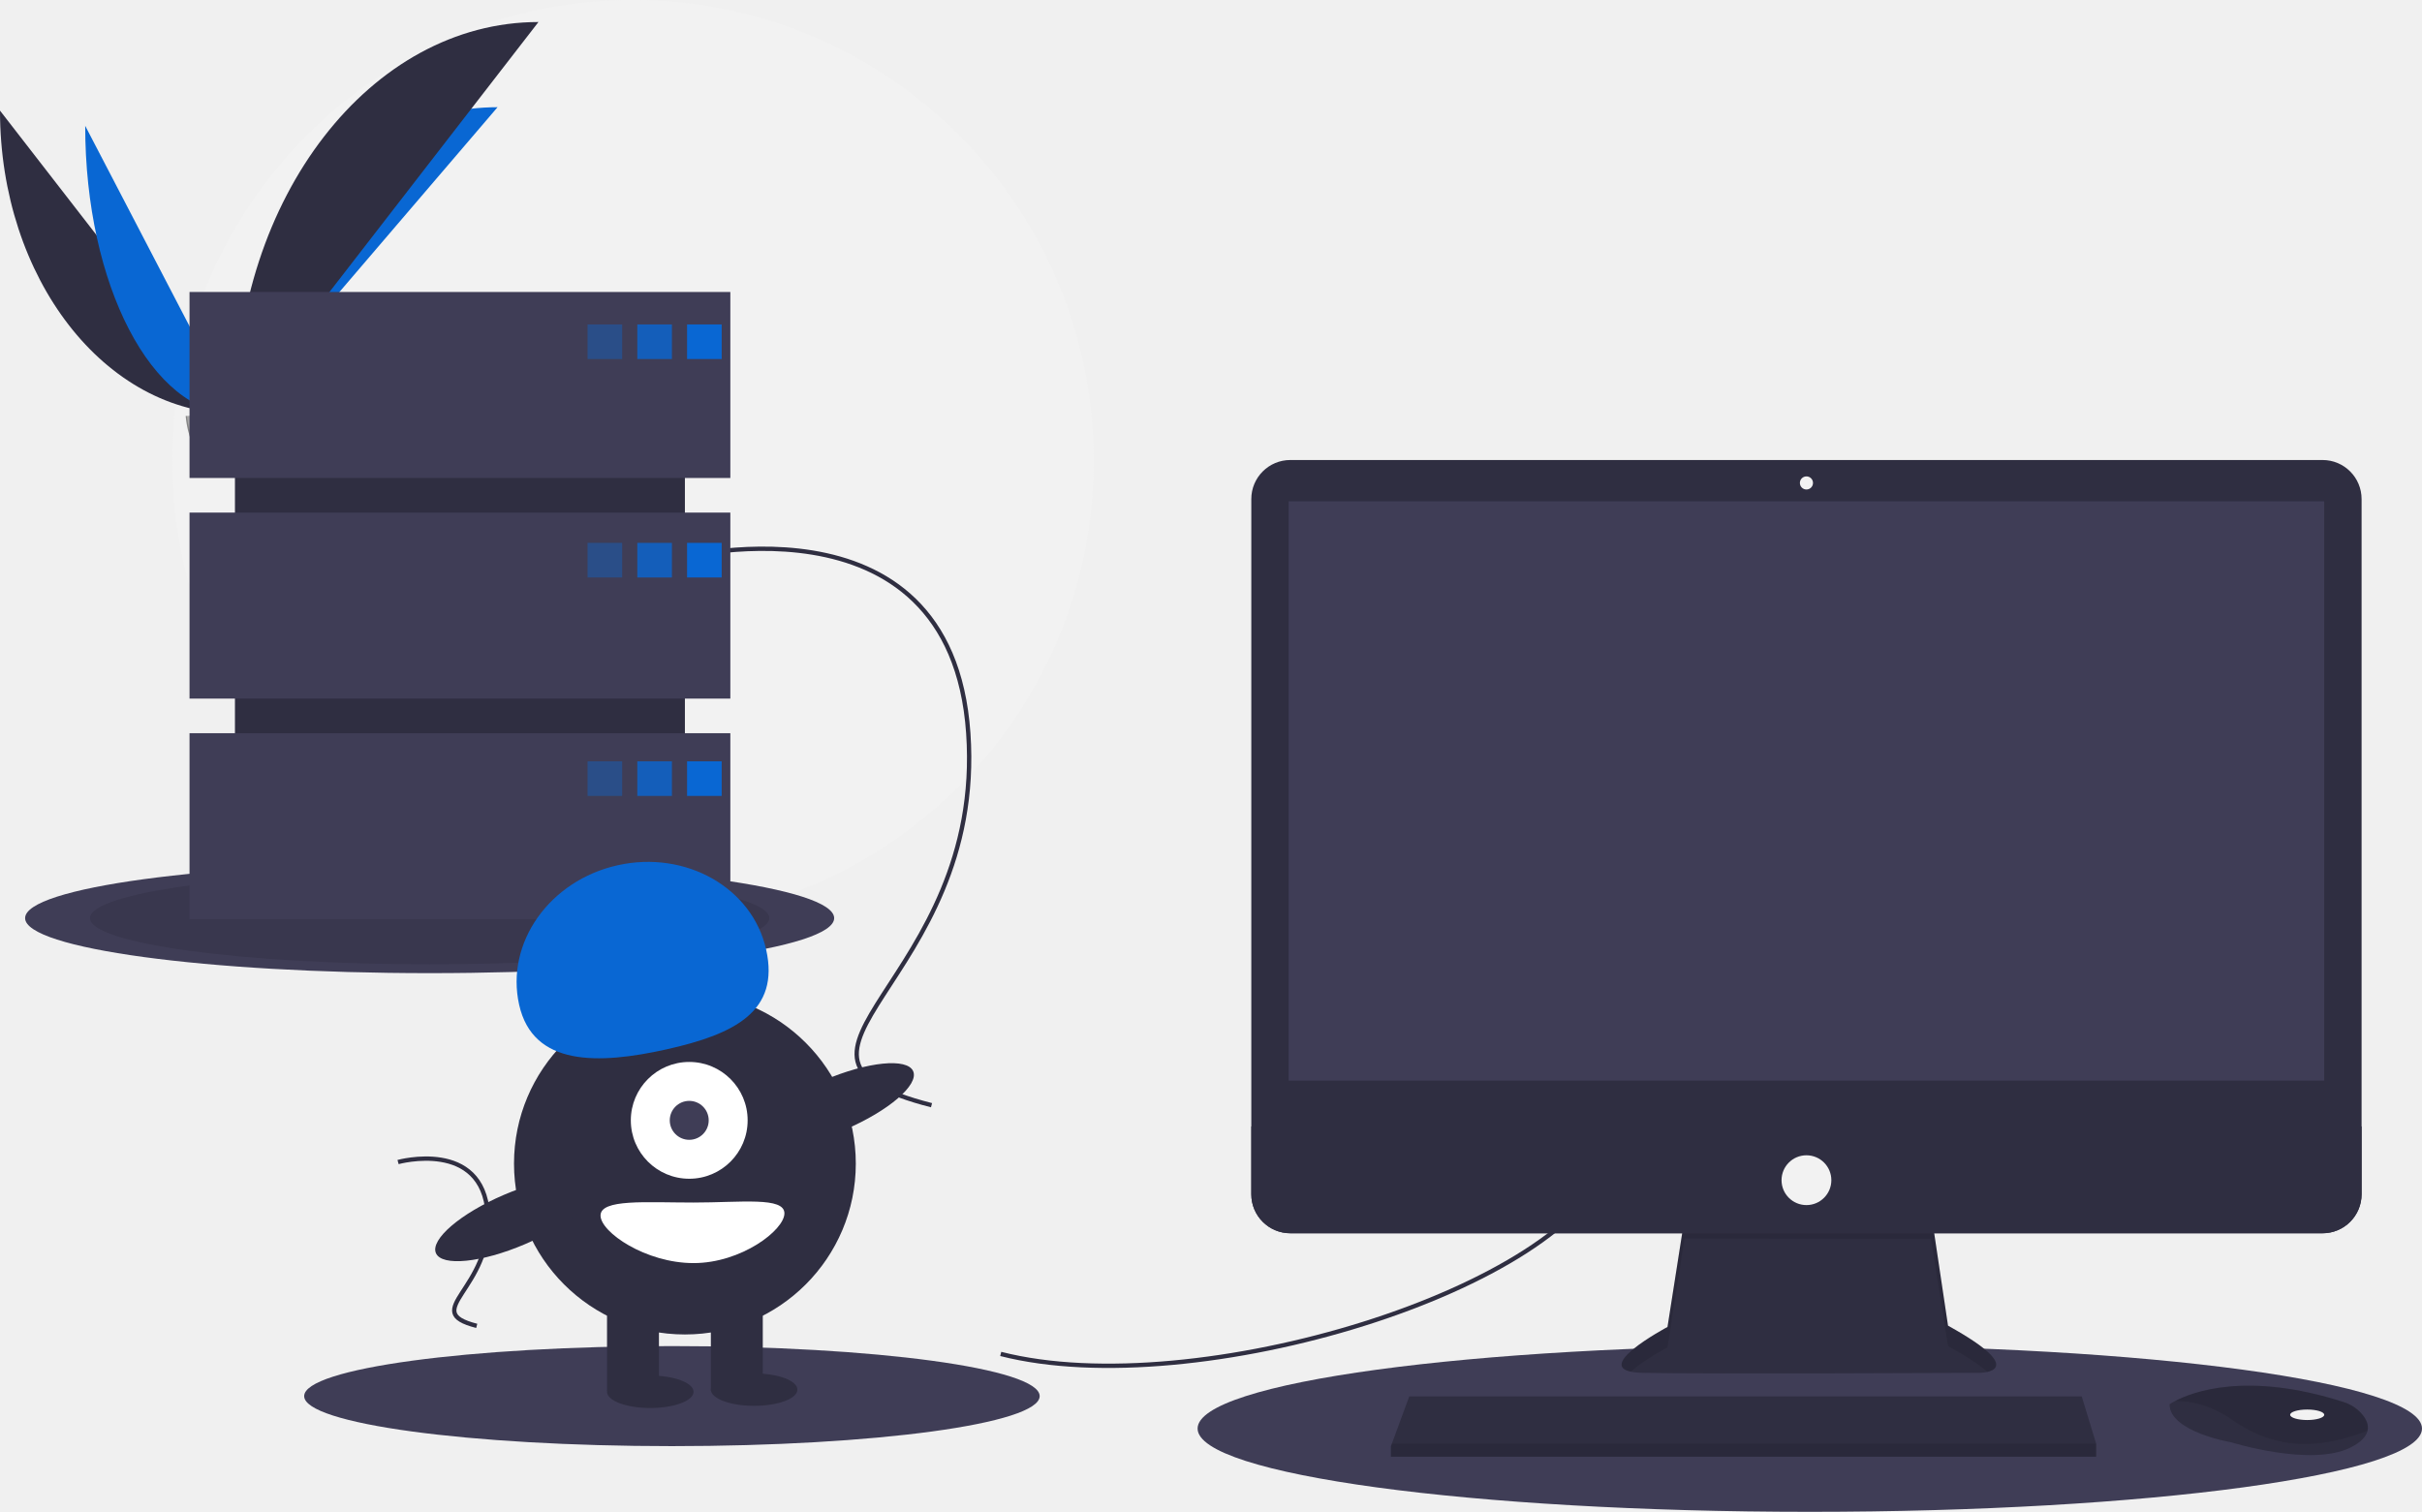
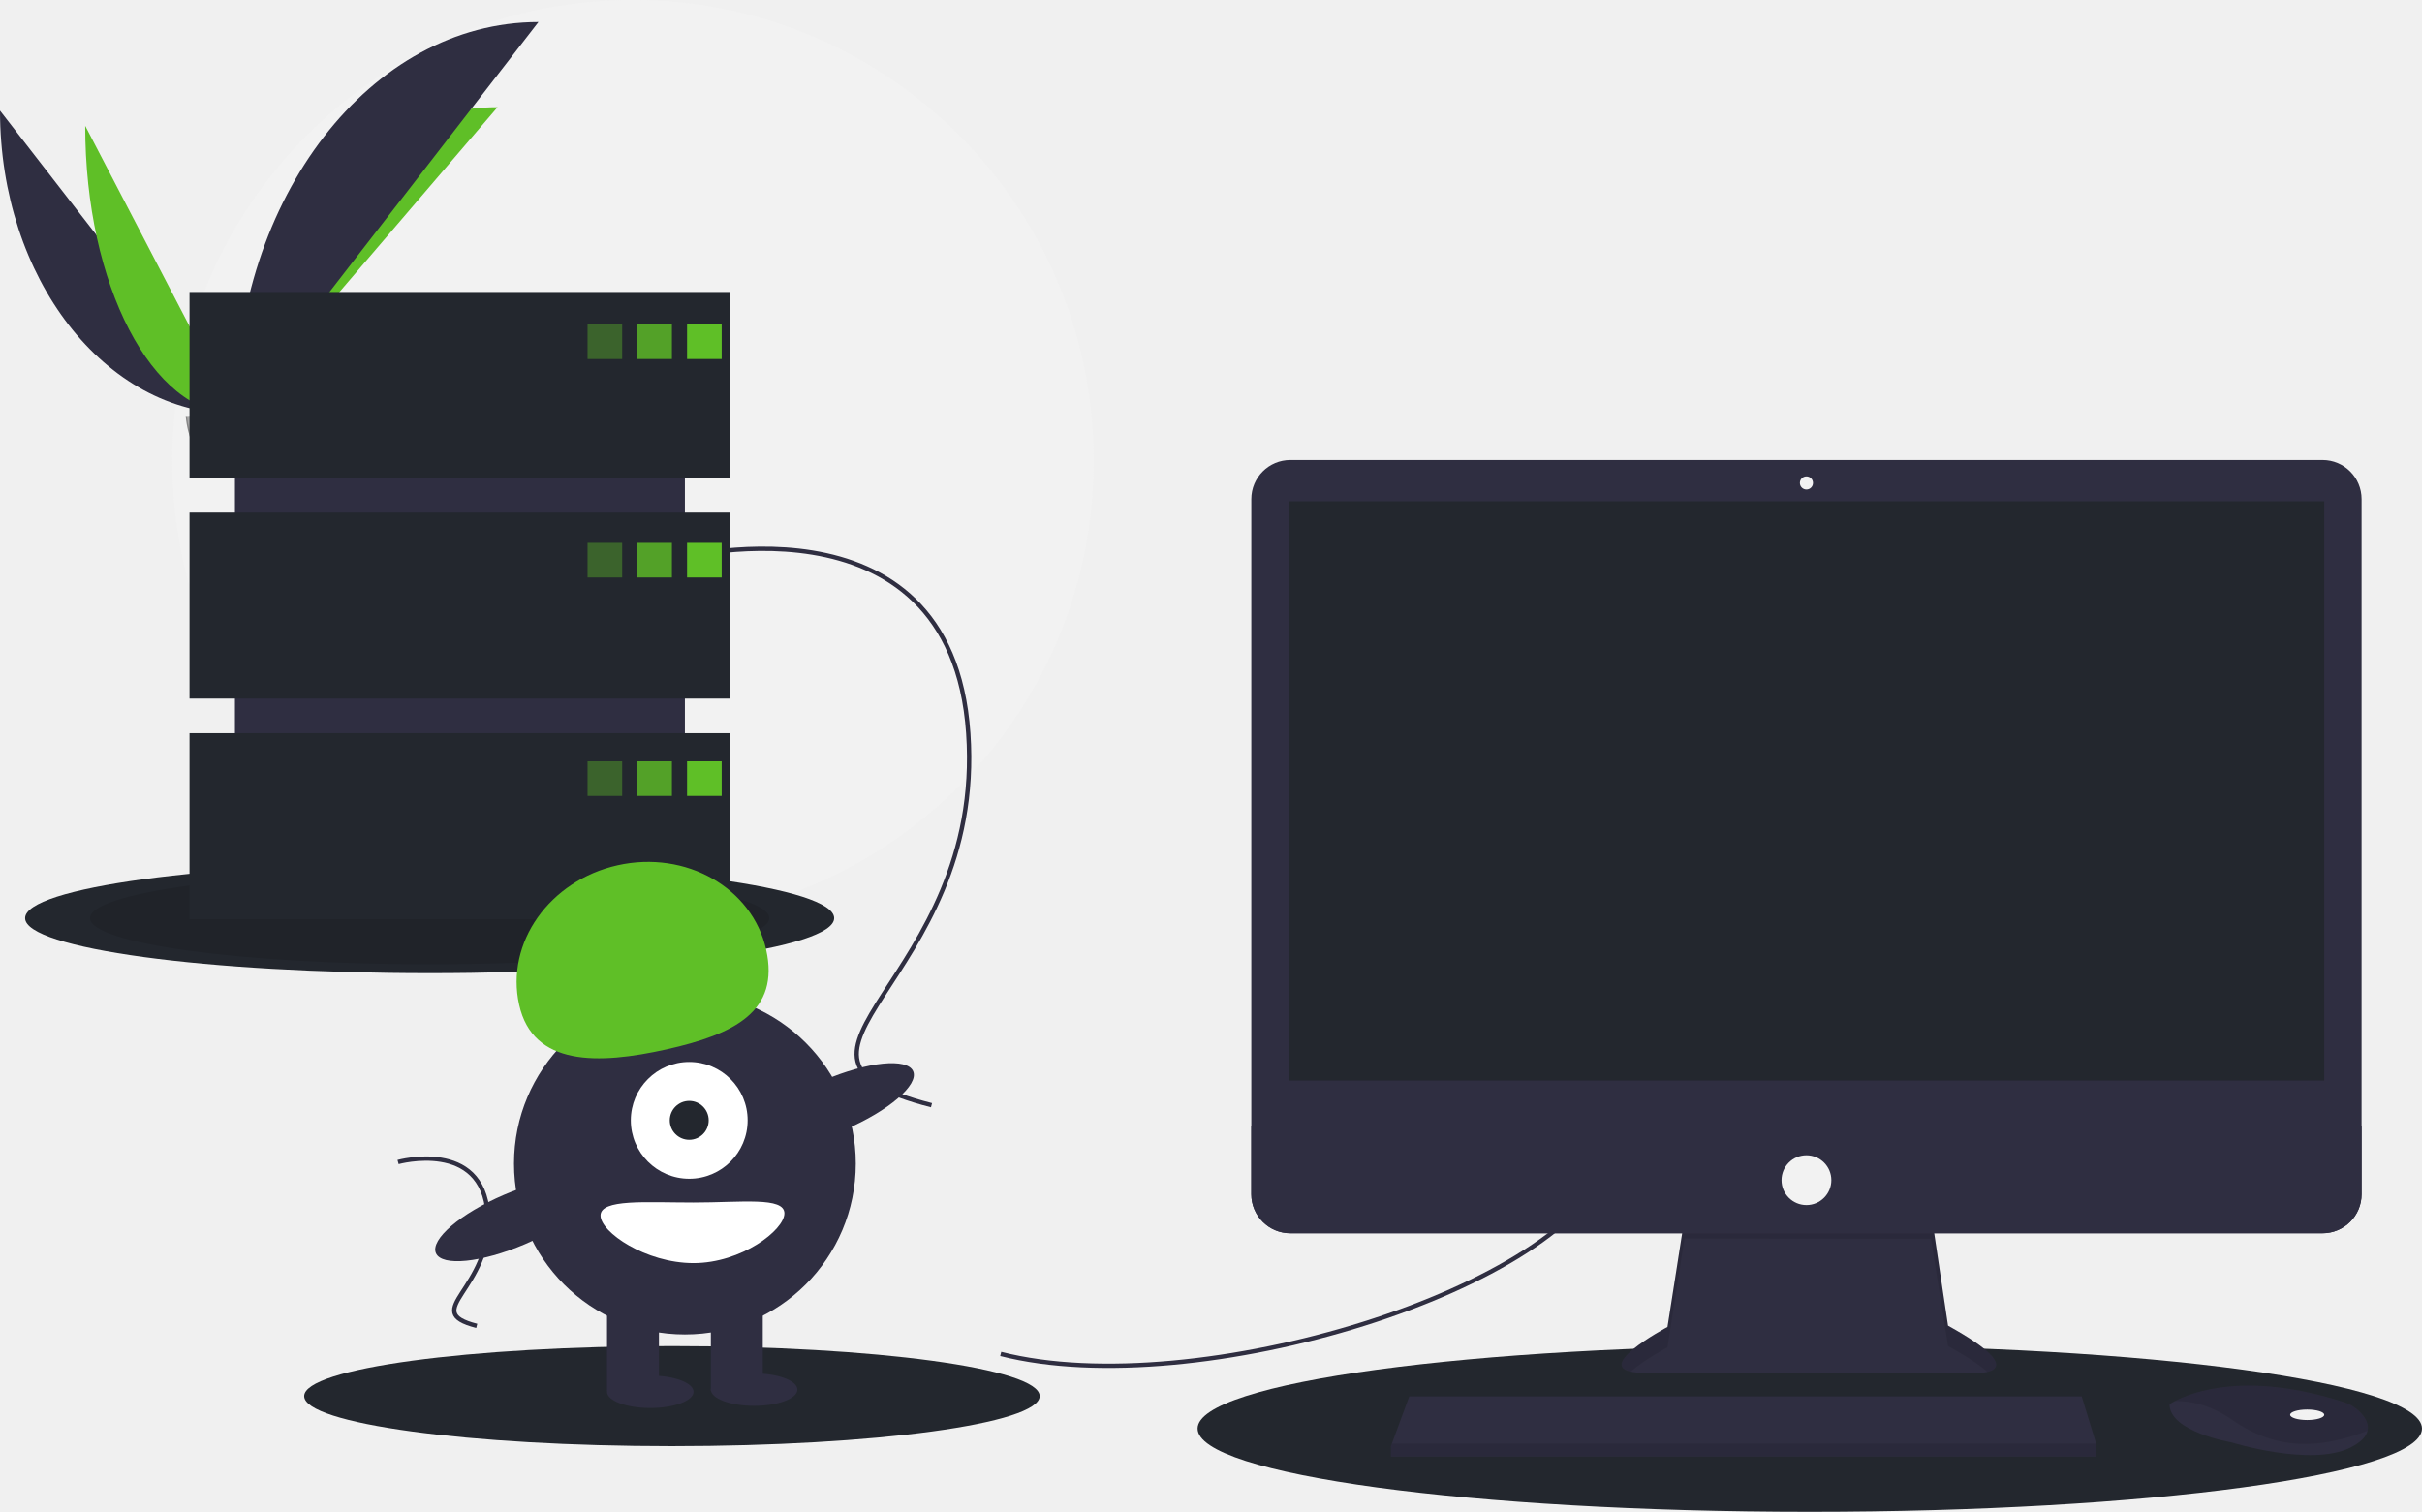
<svg xmlns="http://www.w3.org/2000/svg" id="aa03ddf9-f8f2-4819-a4ce-be9b0a220741" data-name="Layer 1" width="1119.609" height="699" viewBox="0 0 1119.609 699">
  <circle cx="292.609" cy="213" r="213" fill="#f2f2f2" />
  <path d="M31.391,151.642c0,77.498,48.618,140.208,108.701,140.208" transform="translate(-31.39089 -100.5)" fill="#2f2e41" />
-   <path d="M140.092,291.851c0-78.369,54.255-141.784,121.304-141.784" transform="translate(-31.39089 -100.5)" fill="#0967d3" />
-   <path d="M70.775,158.668c0,73.615,31.003,133.183,69.316,133.183" transform="translate(-31.39089 -100.5)" fill="#0967d3" />
+   <path d="M140.092,291.851c0-78.369,54.255-141.784,121.304-141.784" transform="translate(-31.39089 -100.5)" fill="#5FBF27" />
+   <path d="M70.775,158.668c0,73.615,31.003,133.183,69.316,133.183" transform="translate(-31.39089 -100.5)" fill="#5FBF27" />
  <path d="M140.092,291.851c0-100.138,62.71-181.168,140.208-181.168" transform="translate(-31.39089 -100.5)" fill="#2f2e41" />
  <path d="M117.224,292.839s15.416-.475,20.061-3.783,23.713-7.258,24.866-1.953,23.167,26.388,5.763,26.529-40.439-2.711-45.076-5.535S117.224,292.839,117.224,292.839Z" transform="translate(-31.39089 -100.5)" fill="#a8a8a8" />
  <path d="M168.224,311.785c-17.404.14-40.439-2.711-45.076-5.535-3.531-2.151-4.938-9.869-5.409-13.43-.326.014-.515.02-.515.02s.976,12.433,5.613,15.257,27.672,5.676,45.076,5.535c5.024-.041,6.759-1.828,6.664-4.475C173.879,310.756,171.963,311.755,168.224,311.785Z" transform="translate(-31.39089 -100.5)" opacity="0.2" />
-   <ellipse cx="198.609" cy="424.5" rx="187" ry="25.44" fill="#3f3d56" />
+   <ellipse cx="198.609" cy="424.5" rx="187" ry="25.44" fill="#23272E" />
  <ellipse cx="198.609" cy="424.5" rx="157" ry="21.359" opacity="0.1" />
-   <ellipse cx="836.609" cy="660.5" rx="283" ry="38.5" fill="#3f3d56" />
-   <ellipse cx="310.609" cy="645.5" rx="170" ry="23.127" fill="#3f3d56" />
+   <ellipse cx="836.609" cy="660.5" rx="283" ry="38.5" fill="#23272E" />
+   <ellipse cx="310.609" cy="645.5" rx="170" ry="23.127" fill="#23272E" />
  <path d="M494,726.5c90,23,263-30,282-90" transform="translate(-31.39089 -100.5)" fill="none" stroke="#2f2e41" stroke-miterlimit="10" stroke-width="2" />
  <path d="M341,359.5s130-36,138,80-107,149-17,172" transform="translate(-31.39089 -100.5)" fill="none" stroke="#2f2e41" stroke-miterlimit="10" stroke-width="2" />
  <path d="M215.402,637.783s39.072-10.82,41.477,24.044-32.16,44.783-5.109,51.696" transform="translate(-31.39089 -100.5)" fill="none" stroke="#2f2e41" stroke-miterlimit="10" stroke-width="2" />
  <path d="M810.096,663.74,802.218,714.035s-38.782,20.603-11.513,21.209,155.733,0,155.733,0,24.845,0-14.543-21.815l-7.878-52.719Z" transform="translate(-31.39089 -100.5)" fill="#2f2e41" />
  <path d="M785.219,734.698c6.193-5.51,16.999-11.252,16.999-11.252l7.878-50.295,113.922.107,7.878,49.582c9.185,5.087,14.875,8.987,18.204,11.978,5.059-1.154,10.587-5.444-18.204-21.389l-7.878-52.719-113.922,3.03L802.218,714.035S769.63,731.35,785.219,734.698Z" transform="translate(-31.39089 -100.5)" opacity="0.1" />
  <rect x="578.433" y="212.689" width="513.253" height="357.52" rx="18.046" fill="#2f2e41" />
-   <rect x="595.703" y="231.777" width="478.713" height="267.837" fill="#3f3d56" />
+   <rect x="595.703" y="231.777" width="478.713" height="267.837" fill="#23272E" />
  <circle cx="835.059" cy="223.293" r="3.03" fill="#f2f2f2" />
  <path d="M1123.077,621.322V652.663a18.043,18.043,0,0,1-18.046,18.046H627.869A18.043,18.043,0,0,1,609.824,652.663V621.322Z" transform="translate(-31.39089 -100.5)" fill="#2f2e41" />
  <polygon points="968.978 667.466 968.978 673.526 642.968 673.526 642.968 668.678 643.417 667.466 651.452 645.651 962.312 645.651 968.978 667.466" fill="#2f2e41" />
  <path d="M1125.828,762.034c-.594,2.539-2.836,5.217-7.902,7.75-18.179,9.089-55.143-2.424-55.143-2.424s-28.48-4.848-28.48-17.573a22.725,22.725,0,0,1,2.497-1.485c7.643-4.044,32.984-14.021,77.918.422a18.739,18.739,0,0,1,8.541,5.597C1125.079,756.454,1126.507,759.157,1125.828,762.034Z" transform="translate(-31.39089 -100.5)" fill="#2f2e41" />
  <path d="M1125.828,762.034c-22.251,8.526-42.084,9.162-62.439-4.975-10.265-7.126-19.591-8.89-26.59-8.756,7.643-4.044,32.984-14.021,77.918.422a18.739,18.739,0,0,1,8.541,5.597C1125.079,756.454,1126.507,759.157,1125.828,762.034Z" transform="translate(-31.39089 -100.5)" opacity="0.1" />
  <ellipse cx="1066.538" cy="654.135" rx="7.878" ry="2.424" fill="#f2f2f2" />
  <circle cx="835.059" cy="545.667" r="11.513" fill="#f2f2f2" />
  <polygon points="968.978 667.466 968.978 673.526 642.968 673.526 642.968 668.678 643.417 667.466 968.978 667.466" opacity="0.1" />
  <rect x="108.609" y="159" width="208" height="242" fill="#2f2e41" />
-   <rect x="87.609" y="135" width="250" height="86" fill="#3f3d56" />
-   <rect x="87.609" y="237" width="250" height="86" fill="#3f3d56" />
-   <rect x="87.609" y="339" width="250" height="86" fill="#3f3d56" />
-   <rect x="271.609" y="150" width="16" height="16" fill="#0967d3" opacity="0.4" />
-   <rect x="294.609" y="150" width="16" height="16" fill="#0967d3" opacity="0.8" />
-   <rect x="317.609" y="150" width="16" height="16" fill="#0967d3" />
-   <rect x="271.609" y="251" width="16" height="16" fill="#0967d3" opacity="0.4" />
-   <rect x="294.609" y="251" width="16" height="16" fill="#0967d3" opacity="0.8" />
-   <rect x="317.609" y="251" width="16" height="16" fill="#0967d3" />
-   <rect x="271.609" y="352" width="16" height="16" fill="#0967d3" opacity="0.4" />
-   <rect x="294.609" y="352" width="16" height="16" fill="#0967d3" opacity="0.8" />
-   <rect x="317.609" y="352" width="16" height="16" fill="#0967d3" />
+   <rect x="87.609" y="135" width="250" height="86" fill="#23272E" />
+   <rect x="87.609" y="237" width="250" height="86" fill="#23272E" />
+   <rect x="87.609" y="339" width="250" height="86" fill="#23272E" />
+   <rect x="271.609" y="150" width="16" height="16" fill="#5FBF27" opacity="0.4" />
+   <rect x="294.609" y="150" width="16" height="16" fill="#5FBF27" opacity="0.8" />
+   <rect x="317.609" y="150" width="16" height="16" fill="#5FBF27" />
+   <rect x="271.609" y="251" width="16" height="16" fill="#5FBF27" opacity="0.4" />
+   <rect x="294.609" y="251" width="16" height="16" fill="#5FBF27" opacity="0.8" />
+   <rect x="317.609" y="251" width="16" height="16" fill="#5FBF27" />
+   <rect x="271.609" y="352" width="16" height="16" fill="#5FBF27" opacity="0.4" />
+   <rect x="294.609" y="352" width="16" height="16" fill="#5FBF27" opacity="0.8" />
+   <rect x="317.609" y="352" width="16" height="16" fill="#5FBF27" />
  <circle cx="316.609" cy="538" r="79" fill="#2f2e41" />
  <rect x="280.609" y="600" width="24" height="43" fill="#2f2e41" />
  <rect x="328.609" y="600" width="24" height="43" fill="#2f2e41" />
  <ellipse cx="300.609" cy="643.5" rx="20" ry="7.5" fill="#2f2e41" />
  <ellipse cx="348.609" cy="642.5" rx="20" ry="7.5" fill="#2f2e41" />
  <circle cx="318.609" cy="518" r="27" fill="#fff" />
-   <circle cx="318.609" cy="518" r="9" fill="#3f3d56" />
-   <path d="M271.367,565.032c-6.379-28.568,14.012-57.434,45.544-64.475s62.265,10.41,68.644,38.978-14.519,39.104-46.051,46.145S277.746,593.6,271.367,565.032Z" transform="translate(-31.39089 -100.5)" fill="#0967d3" />
+   <circle cx="318.609" cy="518" r="9" fill="#23272E" />
+   <path d="M271.367,565.032c-6.379-28.568,14.012-57.434,45.544-64.475s62.265,10.41,68.644,38.978-14.519,39.104-46.051,46.145S277.746,593.6,271.367,565.032Z" transform="translate(-31.39089 -100.5)" fill="#5FBF27" />
  <ellipse cx="417.215" cy="611.344" rx="39.5" ry="12.4" transform="translate(-238.2867 112.9804) rotate(-23.17116)" fill="#2f2e41" />
  <ellipse cx="269.215" cy="664.344" rx="39.5" ry="12.4" transform="translate(-271.0797 59.02084) rotate(-23.17116)" fill="#2f2e41" />
  <path d="M394,661.5c0,7.732-19.909,23-42,23s-43-14.268-43-22,20.909-6,43-6S394,653.768,394,661.5Z" transform="translate(-31.39089 -100.5)" fill="#fff" />
</svg>
